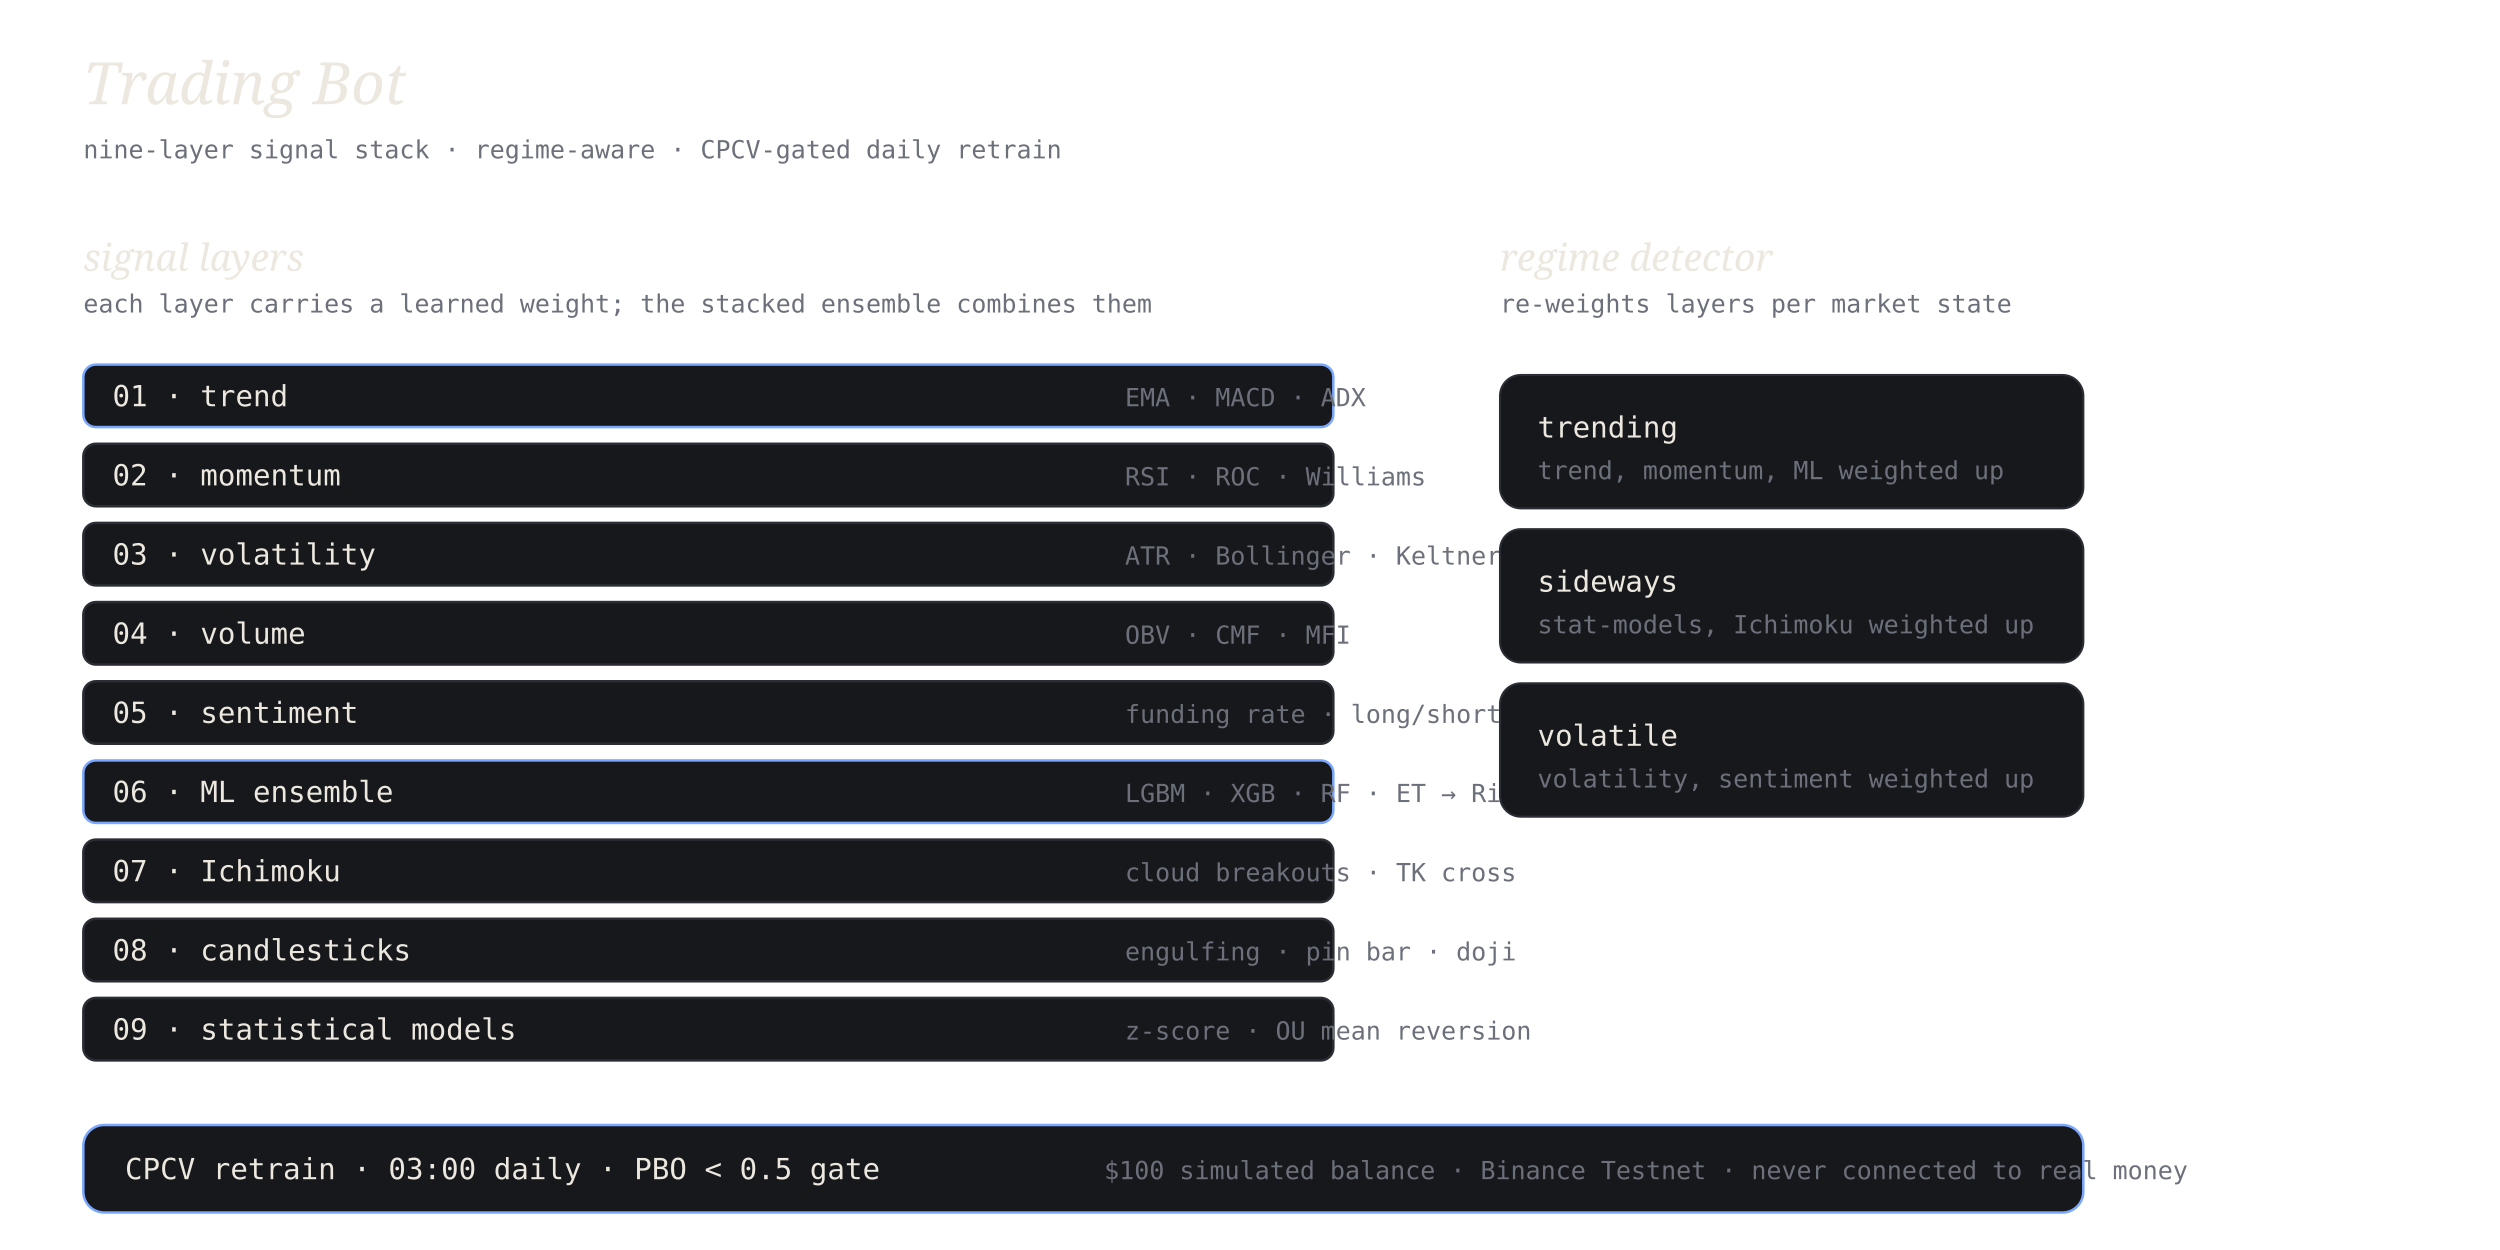
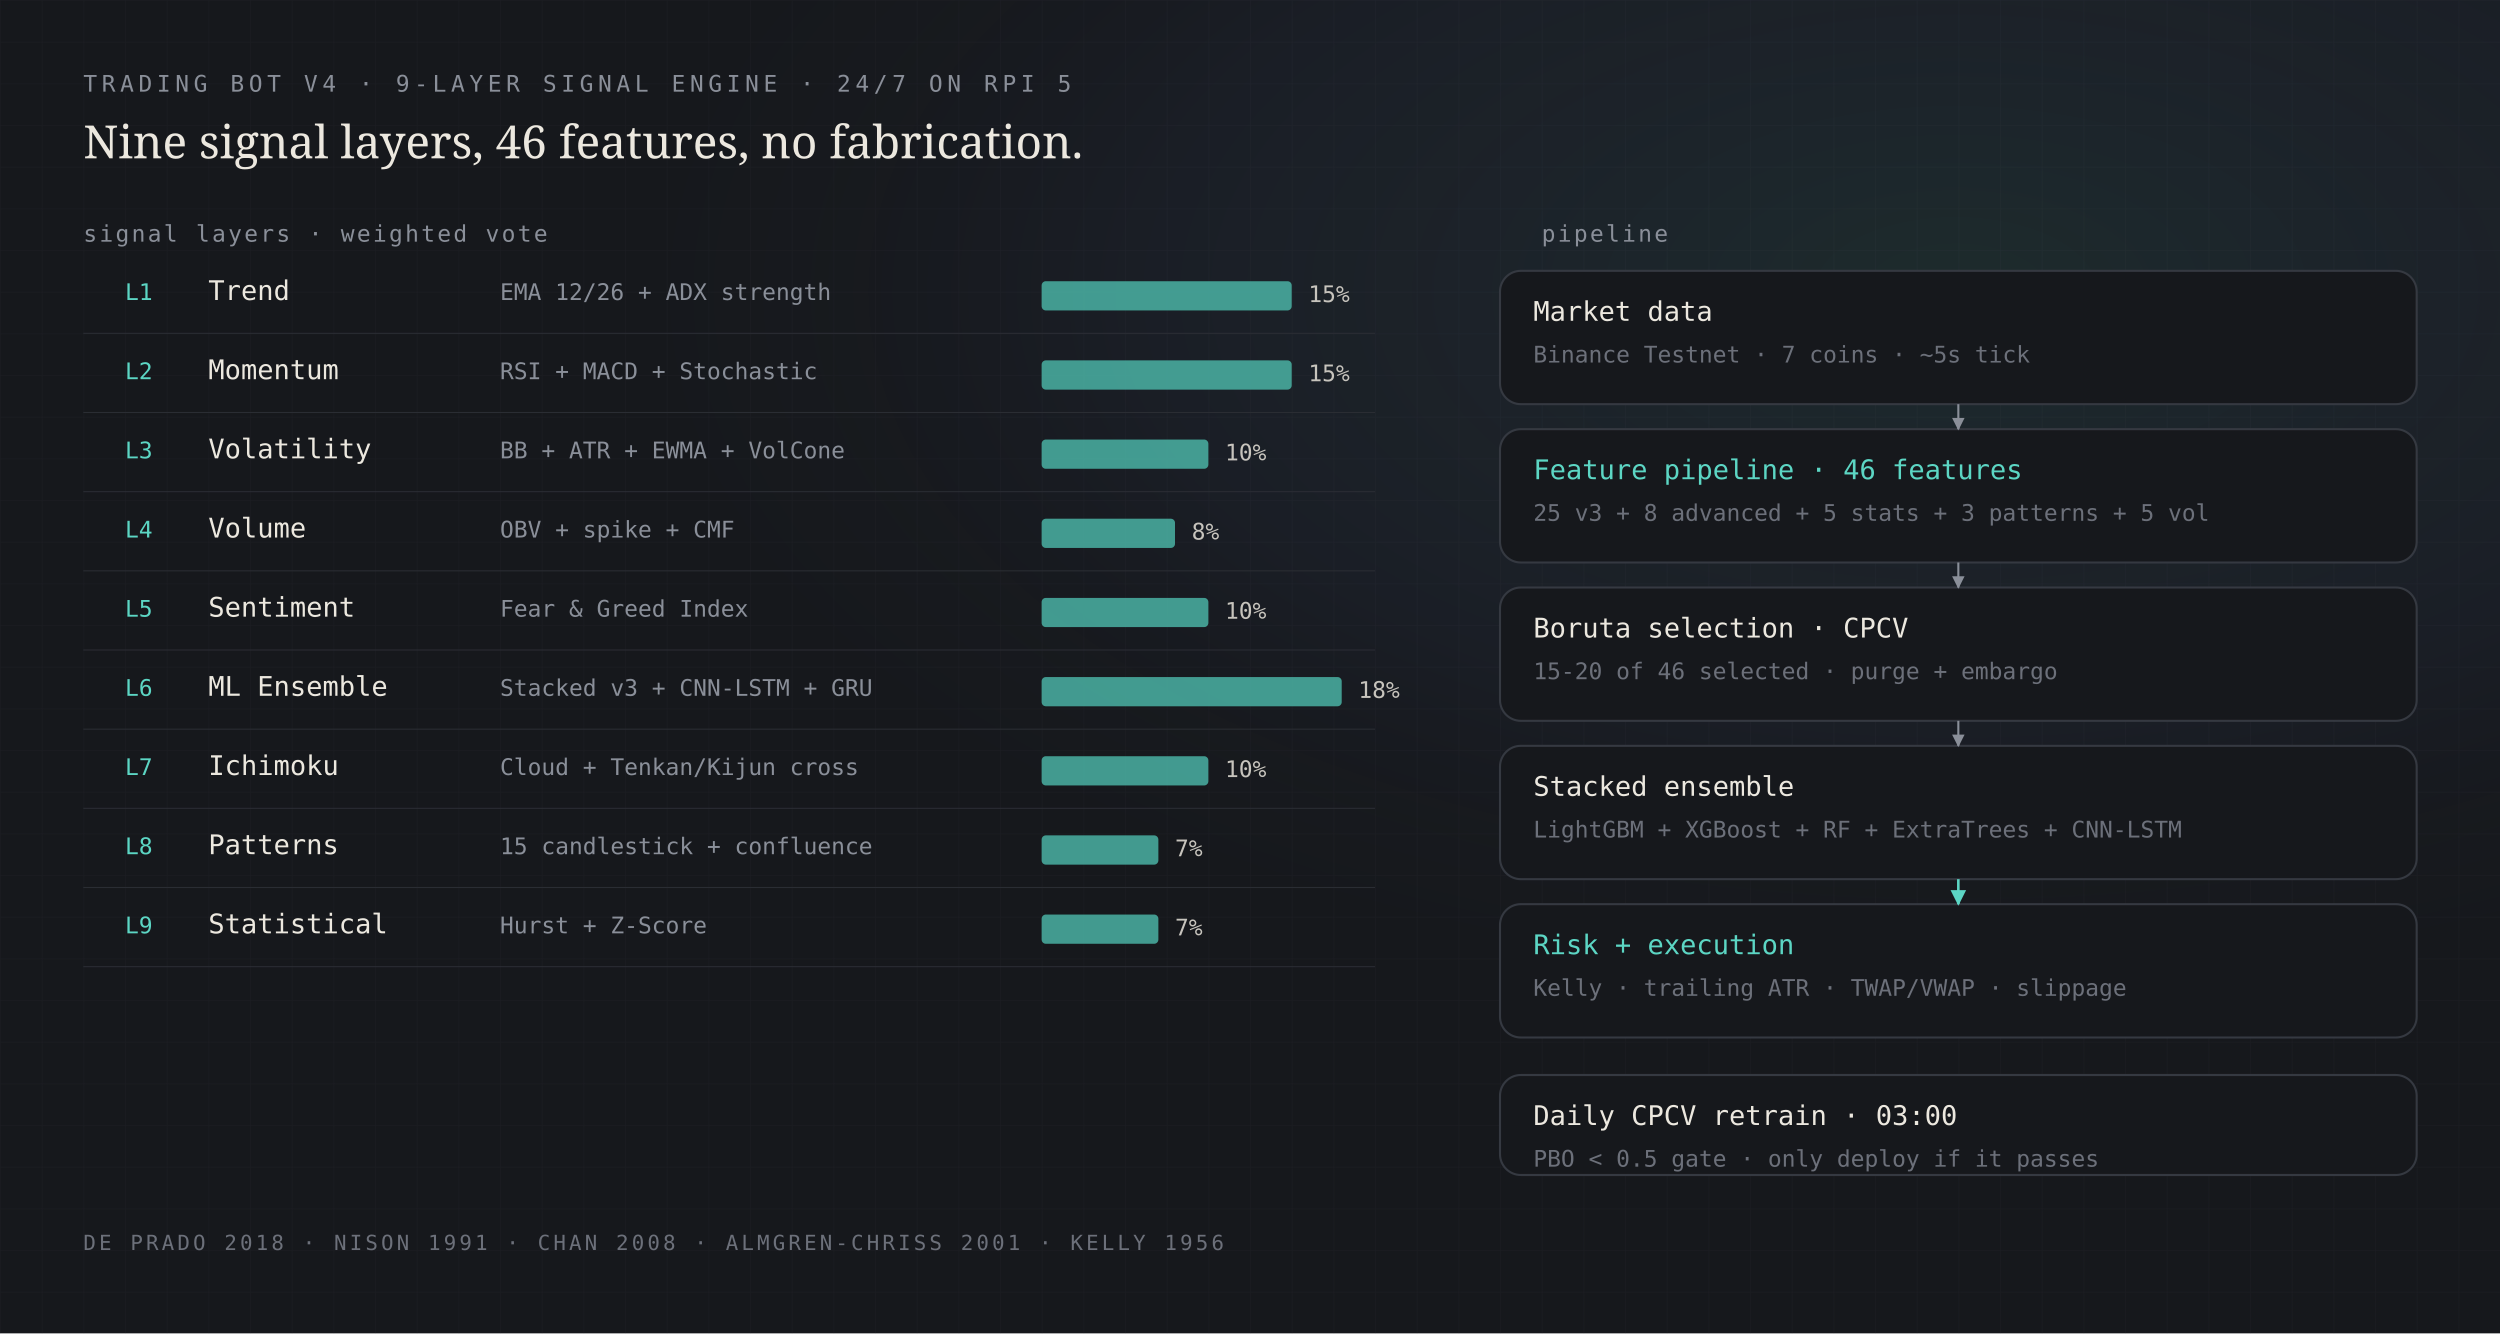
- <svg xmlns="http://www.w3.org/2000/svg" viewBox="0 0 1200 600" width="1200" height="600" role="img" aria-label="Trading bot 9-layer signal stack with regime detection bands and a daily CPCV retrain gated by PBO under 0.5.">
+ <svg xmlns="http://www.w3.org/2000/svg" viewBox="0 0 1200 640" width="100%" height="auto" font-family="Geist Mono, ui-monospace, monospace">
  <defs>
-     <style>
-       .title { font-family: 'Fraunces', Georgia, serif; font-style: italic; font-size: 28px; fill: #ece8df; }
-       .label { font-family: 'Geist Mono', ui-monospace, monospace; font-size: 14px; fill: #ece8df; }
-       .label-muted { font-family: 'Geist Mono', ui-monospace, monospace; font-size: 13px; fill: #c7c4bd; }
-       .small { font-family: 'Geist Mono', ui-monospace, monospace; font-size: 12px; fill: #6c707a; }
-       .heading { font-family: 'Fraunces', Georgia, serif; font-style: italic; font-size: 18px; fill: #ece8df; }
-       .accent { fill: #7aa7ff; }
-       .layer { fill: #16181c; stroke: #2a2d33; stroke-width: 1.2; }
-       .layer-accent { fill: #16181c; stroke: #7aa7ff; stroke-width: 1.2; }
-       .regime-band { fill: #16181c; stroke: #2a2d33; stroke-width: 1; }
-     </style>
+     <pattern id="grid" width="20" height="20" patternUnits="userSpaceOnUse">
+       <path d="M20 0 L0 0 0 20" stroke="#2a2d33" stroke-width="0.5" fill="none" opacity="0.3" />
+     </pattern>
+     <radialGradient id="seaglow" cx="78%" cy="22%" r="55%">
+       <stop offset="0%" stop-color="#5cd6c4" stop-opacity="0.10" />
+       <stop offset="60%" stop-color="#7aa7ff" stop-opacity="0.04" />
+       <stop offset="100%" stop-color="#16181c" stop-opacity="0" />
+     </radialGradient>
+     <marker id="arrow" viewBox="0 0 10 10" refX="9" refY="5" markerWidth="6" markerHeight="6" orient="auto">
+       <path d="M0 0 L10 5 L0 10 z" fill="#5cd6c4" />
+     </marker>
+     <marker id="arrowMuted" viewBox="0 0 10 10" refX="9" refY="5" markerWidth="6" markerHeight="6" orient="auto">
+       <path d="M0 0 L10 5 L0 10 z" fill="#8a8f99" />
+     </marker>
  </defs>
-   <g transform="translate(40, 50)">
-     <text class="title">Trading Bot</text>
-     <text class="small" y="26">nine-layer signal stack · regime-aware · CPCV-gated daily retrain</text>
+   <rect width="100%" height="100%" fill="#16181c" />
+   <rect width="100%" height="100%" fill="url(#grid)" />
+   <rect width="100%" height="100%" fill="url(#seaglow)" />
+   <text x="40" y="44" fill="#8a8f99" font-size="11" letter-spacing="0.2em">TRADING BOT V4 · 9-LAYER SIGNAL ENGINE · 24/7 ON RPI 5</text>
+   <text x="40" y="76" fill="#ece8df" font-size="22" font-family="Fraunces, Georgia, serif">Nine signal layers, 46 features, no fabrication.</text>
+   <text x="40" y="116" fill="#8a8f99" font-size="11" letter-spacing="0.1em">signal layers · weighted vote</text>
+   <g>
+     <text x="60" y="144" fill="#5cd6c4" font-size="11">L1</text>
+     <text x="100" y="144" fill="#ece8df" font-size="13">Trend</text>
+     <text x="240" y="144" fill="#8a8f99" font-size="11">EMA 12/26 + ADX strength</text>
+     <rect x="500" y="135" width="120" height="14" rx="2" fill="#1f6b62" opacity="0.5" />
+     <rect x="500" y="135" width="120" height="14" rx="2" fill="#5cd6c4" opacity="0.6" />
+     <text x="628" y="145" fill="#c7c4bd" font-size="11">15%</text>
+     <line x1="40" y1="160" x2="660" y2="160" stroke="#2a2d33" stroke-width="0.5" />
  </g>
-   <g transform="translate(40, 130)">
-     <text class="heading">signal layers</text>
-     <text class="small" y="20">each layer carries a learned weight; the stacked ensemble combines them</text>
+   <g>
+     <text x="60" y="182" fill="#5cd6c4" font-size="11">L2</text>
+     <text x="100" y="182" fill="#ece8df" font-size="13">Momentum</text>
+     <text x="240" y="182" fill="#8a8f99" font-size="11">RSI + MACD + Stochastic</text>
+     <rect x="500" y="173" width="120" height="14" rx="2" fill="#1f6b62" opacity="0.5" />
+     <rect x="500" y="173" width="120" height="14" rx="2" fill="#5cd6c4" opacity="0.6" />
+     <text x="628" y="183" fill="#c7c4bd" font-size="11">15%</text>
+     <line x1="40" y1="198" x2="660" y2="198" stroke="#2a2d33" stroke-width="0.5" />
  </g>
-   <g transform="translate(40, 175)" font-family="Geist Mono">
-     <rect width="600" height="30" rx="6" class="layer-accent" />
-     <text class="label" x="14" y="20">01 · trend</text>
-     <text class="small" x="500" y="20">EMA · MACD · ADX</text>
-     <rect y="38" width="600" height="30" rx="6" class="layer" />
-     <text class="label" x="14" y="58">02 · momentum</text>
-     <text class="small" x="500" y="58">RSI · ROC · Williams</text>
-     <rect y="76" width="600" height="30" rx="6" class="layer" />
-     <text class="label" x="14" y="96">03 · volatility</text>
-     <text class="small" x="500" y="96">ATR · Bollinger · Keltner</text>
-     <rect y="114" width="600" height="30" rx="6" class="layer" />
-     <text class="label" x="14" y="134">04 · volume</text>
-     <text class="small" x="500" y="134">OBV · CMF · MFI</text>
-     <rect y="152" width="600" height="30" rx="6" class="layer" />
-     <text class="label" x="14" y="172">05 · sentiment</text>
-     <text class="small" x="500" y="172">funding rate · long/short</text>
-     <rect y="190" width="600" height="30" rx="6" class="layer-accent" />
-     <text class="label" x="14" y="210">06 · ML ensemble</text>
-     <text class="small" x="500" y="210">LGBM · XGB · RF · ET → Ridge</text>
-     <rect y="228" width="600" height="30" rx="6" class="layer" />
-     <text class="label" x="14" y="248">07 · Ichimoku</text>
-     <text class="small" x="500" y="248">cloud breakouts · TK cross</text>
-     <rect y="266" width="600" height="30" rx="6" class="layer" />
-     <text class="label" x="14" y="286">08 · candlesticks</text>
-     <text class="small" x="500" y="286">engulfing · pin bar · doji</text>
-     <rect y="304" width="600" height="30" rx="6" class="layer" />
-     <text class="label" x="14" y="324">09 · statistical models</text>
-     <text class="small" x="500" y="324">z-score · OU mean reversion</text>
+   <g>
+     <text x="60" y="220" fill="#5cd6c4" font-size="11">L3</text>
+     <text x="100" y="220" fill="#ece8df" font-size="13">Volatility</text>
+     <text x="240" y="220" fill="#8a8f99" font-size="11">BB + ATR + EWMA + VolCone</text>
+     <rect x="500" y="211" width="80" height="14" rx="2" fill="#1f6b62" opacity="0.5" />
+     <rect x="500" y="211" width="80" height="14" rx="2" fill="#5cd6c4" opacity="0.6" />
+     <text x="588" y="221" fill="#c7c4bd" font-size="11">10%</text>
+     <line x1="40" y1="236" x2="660" y2="236" stroke="#2a2d33" stroke-width="0.5" />
  </g>
-   <g transform="translate(720, 130)">
-     <text class="heading">regime detector</text>
-     <text class="small" y="20">re-weights layers per market state</text>
-     <rect y="50" width="280" height="64" rx="10" class="regime-band" />
-     <text class="label" x="18" y="80">trending</text>
-     <text class="small" x="18" y="100">trend, momentum, ML weighted up</text>
-     <rect y="124" width="280" height="64" rx="10" class="regime-band" />
-     <text class="label" x="18" y="154">sideways</text>
-     <text class="small" x="18" y="174">stat-models, Ichimoku weighted up</text>
-     <rect y="198" width="280" height="64" rx="10" class="regime-band" />
-     <text class="label" x="18" y="228">volatile</text>
-     <text class="small" x="18" y="248">volatility, sentiment weighted up</text>
+   <g>
+     <text x="60" y="258" fill="#5cd6c4" font-size="11">L4</text>
+     <text x="100" y="258" fill="#ece8df" font-size="13">Volume</text>
+     <text x="240" y="258" fill="#8a8f99" font-size="11">OBV + spike + CMF</text>
+     <rect x="500" y="249" width="64" height="14" rx="2" fill="#1f6b62" opacity="0.5" />
+     <rect x="500" y="249" width="64" height="14" rx="2" fill="#5cd6c4" opacity="0.6" />
+     <text x="572" y="259" fill="#c7c4bd" font-size="11">8%</text>
+     <line x1="40" y1="274" x2="660" y2="274" stroke="#2a2d33" stroke-width="0.5" />
  </g>
-   <g transform="translate(40, 540)">
-     <rect width="960" height="42" rx="10" class="layer-accent" />
-     <text class="label" x="20" y="26">CPCV retrain · 03:00 daily · PBO &lt; 0.5 gate</text>
-     <text class="small" x="490" y="26">$100 simulated balance · Binance Testnet · never connected to real money</text>
+   <g>
+     <text x="60" y="296" fill="#5cd6c4" font-size="11">L5</text>
+     <text x="100" y="296" fill="#ece8df" font-size="13">Sentiment</text>
+     <text x="240" y="296" fill="#8a8f99" font-size="11">Fear &amp; Greed Index</text>
+     <rect x="500" y="287" width="80" height="14" rx="2" fill="#1f6b62" opacity="0.5" />
+     <rect x="500" y="287" width="80" height="14" rx="2" fill="#5cd6c4" opacity="0.6" />
+     <text x="588" y="297" fill="#c7c4bd" font-size="11">10%</text>
+     <line x1="40" y1="312" x2="660" y2="312" stroke="#2a2d33" stroke-width="0.5" />
  </g>
+   <g>
+     <text x="60" y="334" fill="#5cd6c4" font-size="11">L6</text>
+     <text x="100" y="334" fill="#ece8df" font-size="13">ML Ensemble</text>
+     <text x="240" y="334" fill="#8a8f99" font-size="11">Stacked v3 + CNN-LSTM + GRU</text>
+     <rect x="500" y="325" width="144" height="14" rx="2" fill="#1f6b62" opacity="0.5" />
+     <rect x="500" y="325" width="144" height="14" rx="2" fill="#5cd6c4" opacity="0.6" />
+     <text x="652" y="335" fill="#c7c4bd" font-size="11">18%</text>
+     <line x1="40" y1="350" x2="660" y2="350" stroke="#2a2d33" stroke-width="0.5" />
+   </g>
+   <g>
+     <text x="60" y="372" fill="#5cd6c4" font-size="11">L7</text>
+     <text x="100" y="372" fill="#ece8df" font-size="13">Ichimoku</text>
+     <text x="240" y="372" fill="#8a8f99" font-size="11">Cloud + Tenkan/Kijun cross</text>
+     <rect x="500" y="363" width="80" height="14" rx="2" fill="#1f6b62" opacity="0.5" />
+     <rect x="500" y="363" width="80" height="14" rx="2" fill="#5cd6c4" opacity="0.6" />
+     <text x="588" y="373" fill="#c7c4bd" font-size="11">10%</text>
+     <line x1="40" y1="388" x2="660" y2="388" stroke="#2a2d33" stroke-width="0.5" />
+   </g>
+   <g>
+     <text x="60" y="410" fill="#5cd6c4" font-size="11">L8</text>
+     <text x="100" y="410" fill="#ece8df" font-size="13">Patterns</text>
+     <text x="240" y="410" fill="#8a8f99" font-size="11">15 candlestick + confluence</text>
+     <rect x="500" y="401" width="56" height="14" rx="2" fill="#1f6b62" opacity="0.5" />
+     <rect x="500" y="401" width="56" height="14" rx="2" fill="#5cd6c4" opacity="0.6" />
+     <text x="564" y="411" fill="#c7c4bd" font-size="11">7%</text>
+     <line x1="40" y1="426" x2="660" y2="426" stroke="#2a2d33" stroke-width="0.5" />
+   </g>
+   <g>
+     <text x="60" y="448" fill="#5cd6c4" font-size="11">L9</text>
+     <text x="100" y="448" fill="#ece8df" font-size="13">Statistical</text>
+     <text x="240" y="448" fill="#8a8f99" font-size="11">Hurst + Z-Score</text>
+     <rect x="500" y="439" width="56" height="14" rx="2" fill="#1f6b62" opacity="0.5" />
+     <rect x="500" y="439" width="56" height="14" rx="2" fill="#5cd6c4" opacity="0.6" />
+     <text x="564" y="449" fill="#c7c4bd" font-size="11">7%</text>
+     <line x1="40" y1="464" x2="660" y2="464" stroke="#2a2d33" stroke-width="0.5" />
+   </g>
+   <text x="740" y="116" fill="#8a8f99" font-size="11" letter-spacing="0.1em">pipeline</text>
+   <g>
+     <rect x="720" y="130" width="440" height="64" rx="10" fill="#16181c" stroke="#353941" stroke-width="1" />
+     <text x="736" y="154" fill="#ece8df" font-size="13" font-weight="500">Market data</text>
+     <text x="736" y="174" fill="#6c707a" font-size="11">Binance Testnet · 7 coins · ~5s tick</text>
+   </g>
+   <g>
+     <rect x="720" y="206" width="440" height="64" rx="10" fill="#16181c" stroke="#353941" stroke-width="1" />
+     <text x="736" y="230" fill="#5cd6c4" font-size="13" font-weight="500">Feature pipeline · 46 features</text>
+     <text x="736" y="250" fill="#6c707a" font-size="11">25 v3 + 8 advanced + 5 stats + 3 patterns + 5 vol</text>
+   </g>
+   <g>
+     <rect x="720" y="282" width="440" height="64" rx="10" fill="#16181c" stroke="#353941" stroke-width="1" />
+     <text x="736" y="306" fill="#ece8df" font-size="13" font-weight="500">Boruta selection · CPCV</text>
+     <text x="736" y="326" fill="#6c707a" font-size="11">15-20 of 46 selected · purge + embargo</text>
+   </g>
+   <g>
+     <rect x="720" y="358" width="440" height="64" rx="10" fill="#16181c" stroke="#353941" stroke-width="1" />
+     <text x="736" y="382" fill="#ece8df" font-size="13" font-weight="500">Stacked ensemble</text>
+     <text x="736" y="402" fill="#6c707a" font-size="11">LightGBM + XGBoost + RF + ExtraTrees + CNN-LSTM</text>
+   </g>
+   <g>
+     <rect x="720" y="434" width="440" height="64" rx="10" fill="#16181c" stroke="#353941" stroke-width="1" />
+     <text x="736" y="458" fill="#5cd6c4" font-size="13" font-weight="500">Risk + execution</text>
+     <text x="736" y="478" fill="#6c707a" font-size="11">Kelly · trailing ATR · TWAP/VWAP · slippage</text>
+   </g>
+   <path d="M940 194 L940 206" stroke="#8a8f99" stroke-width="1" marker-end="url(#arrowMuted)" fill="none" />
+   <path d="M940 270 L940 282" stroke="#8a8f99" stroke-width="1" marker-end="url(#arrowMuted)" fill="none" />
+   <path d="M940 346 L940 358" stroke="#8a8f99" stroke-width="1" marker-end="url(#arrowMuted)" fill="none" />
+   <path d="M940 422 L940 434" stroke="#5cd6c4" stroke-width="1.25" marker-end="url(#arrow)" fill="none" />
+   <g>
+     <rect x="720" y="516" width="440" height="48" rx="10" fill="#16181c" stroke="#353941" stroke-width="1" />
+     <text x="736" y="540" fill="#ece8df" font-size="13" font-weight="500">Daily CPCV retrain · 03:00</text>
+     <text x="736" y="560" fill="#6c707a" font-size="11">PBO &lt; 0.5 gate · only deploy if it passes</text>
+   </g>
+   <text x="40" y="600" fill="#6c707a" font-size="10" letter-spacing="0.15em">DE PRADO 2018 · NISON 1991 · CHAN 2008 · ALMGREN-CHRISS 2001 · KELLY 1956</text>
</svg>
